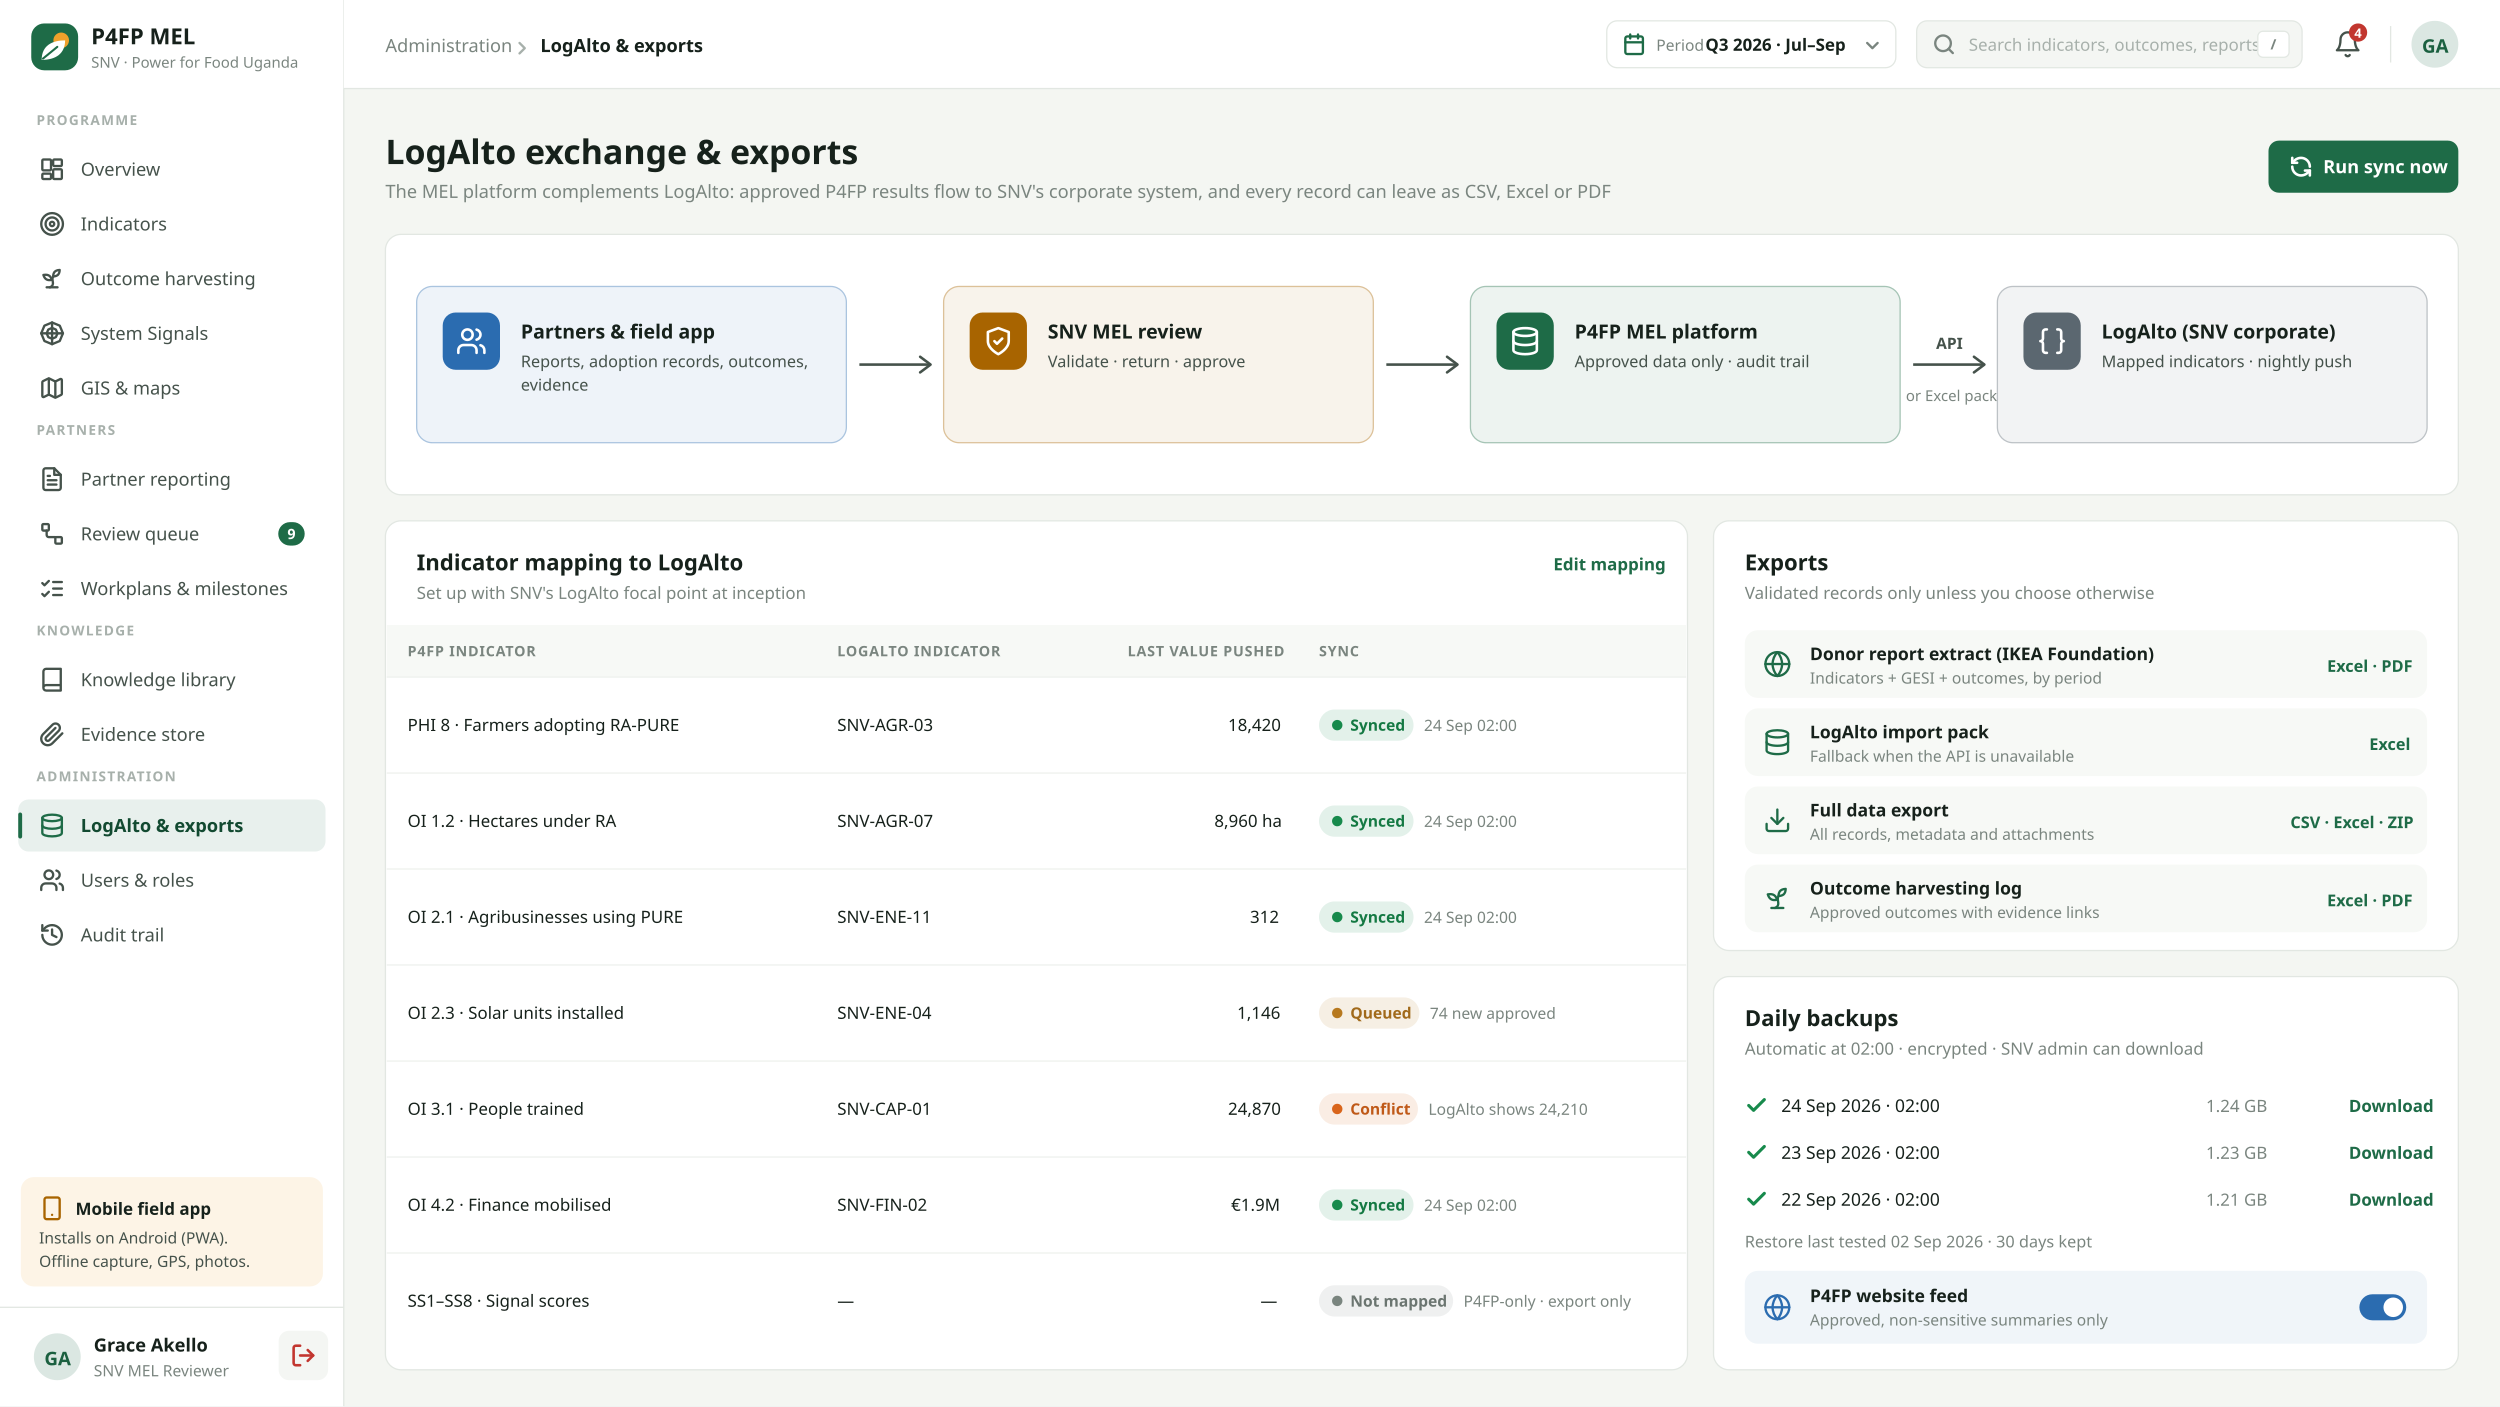
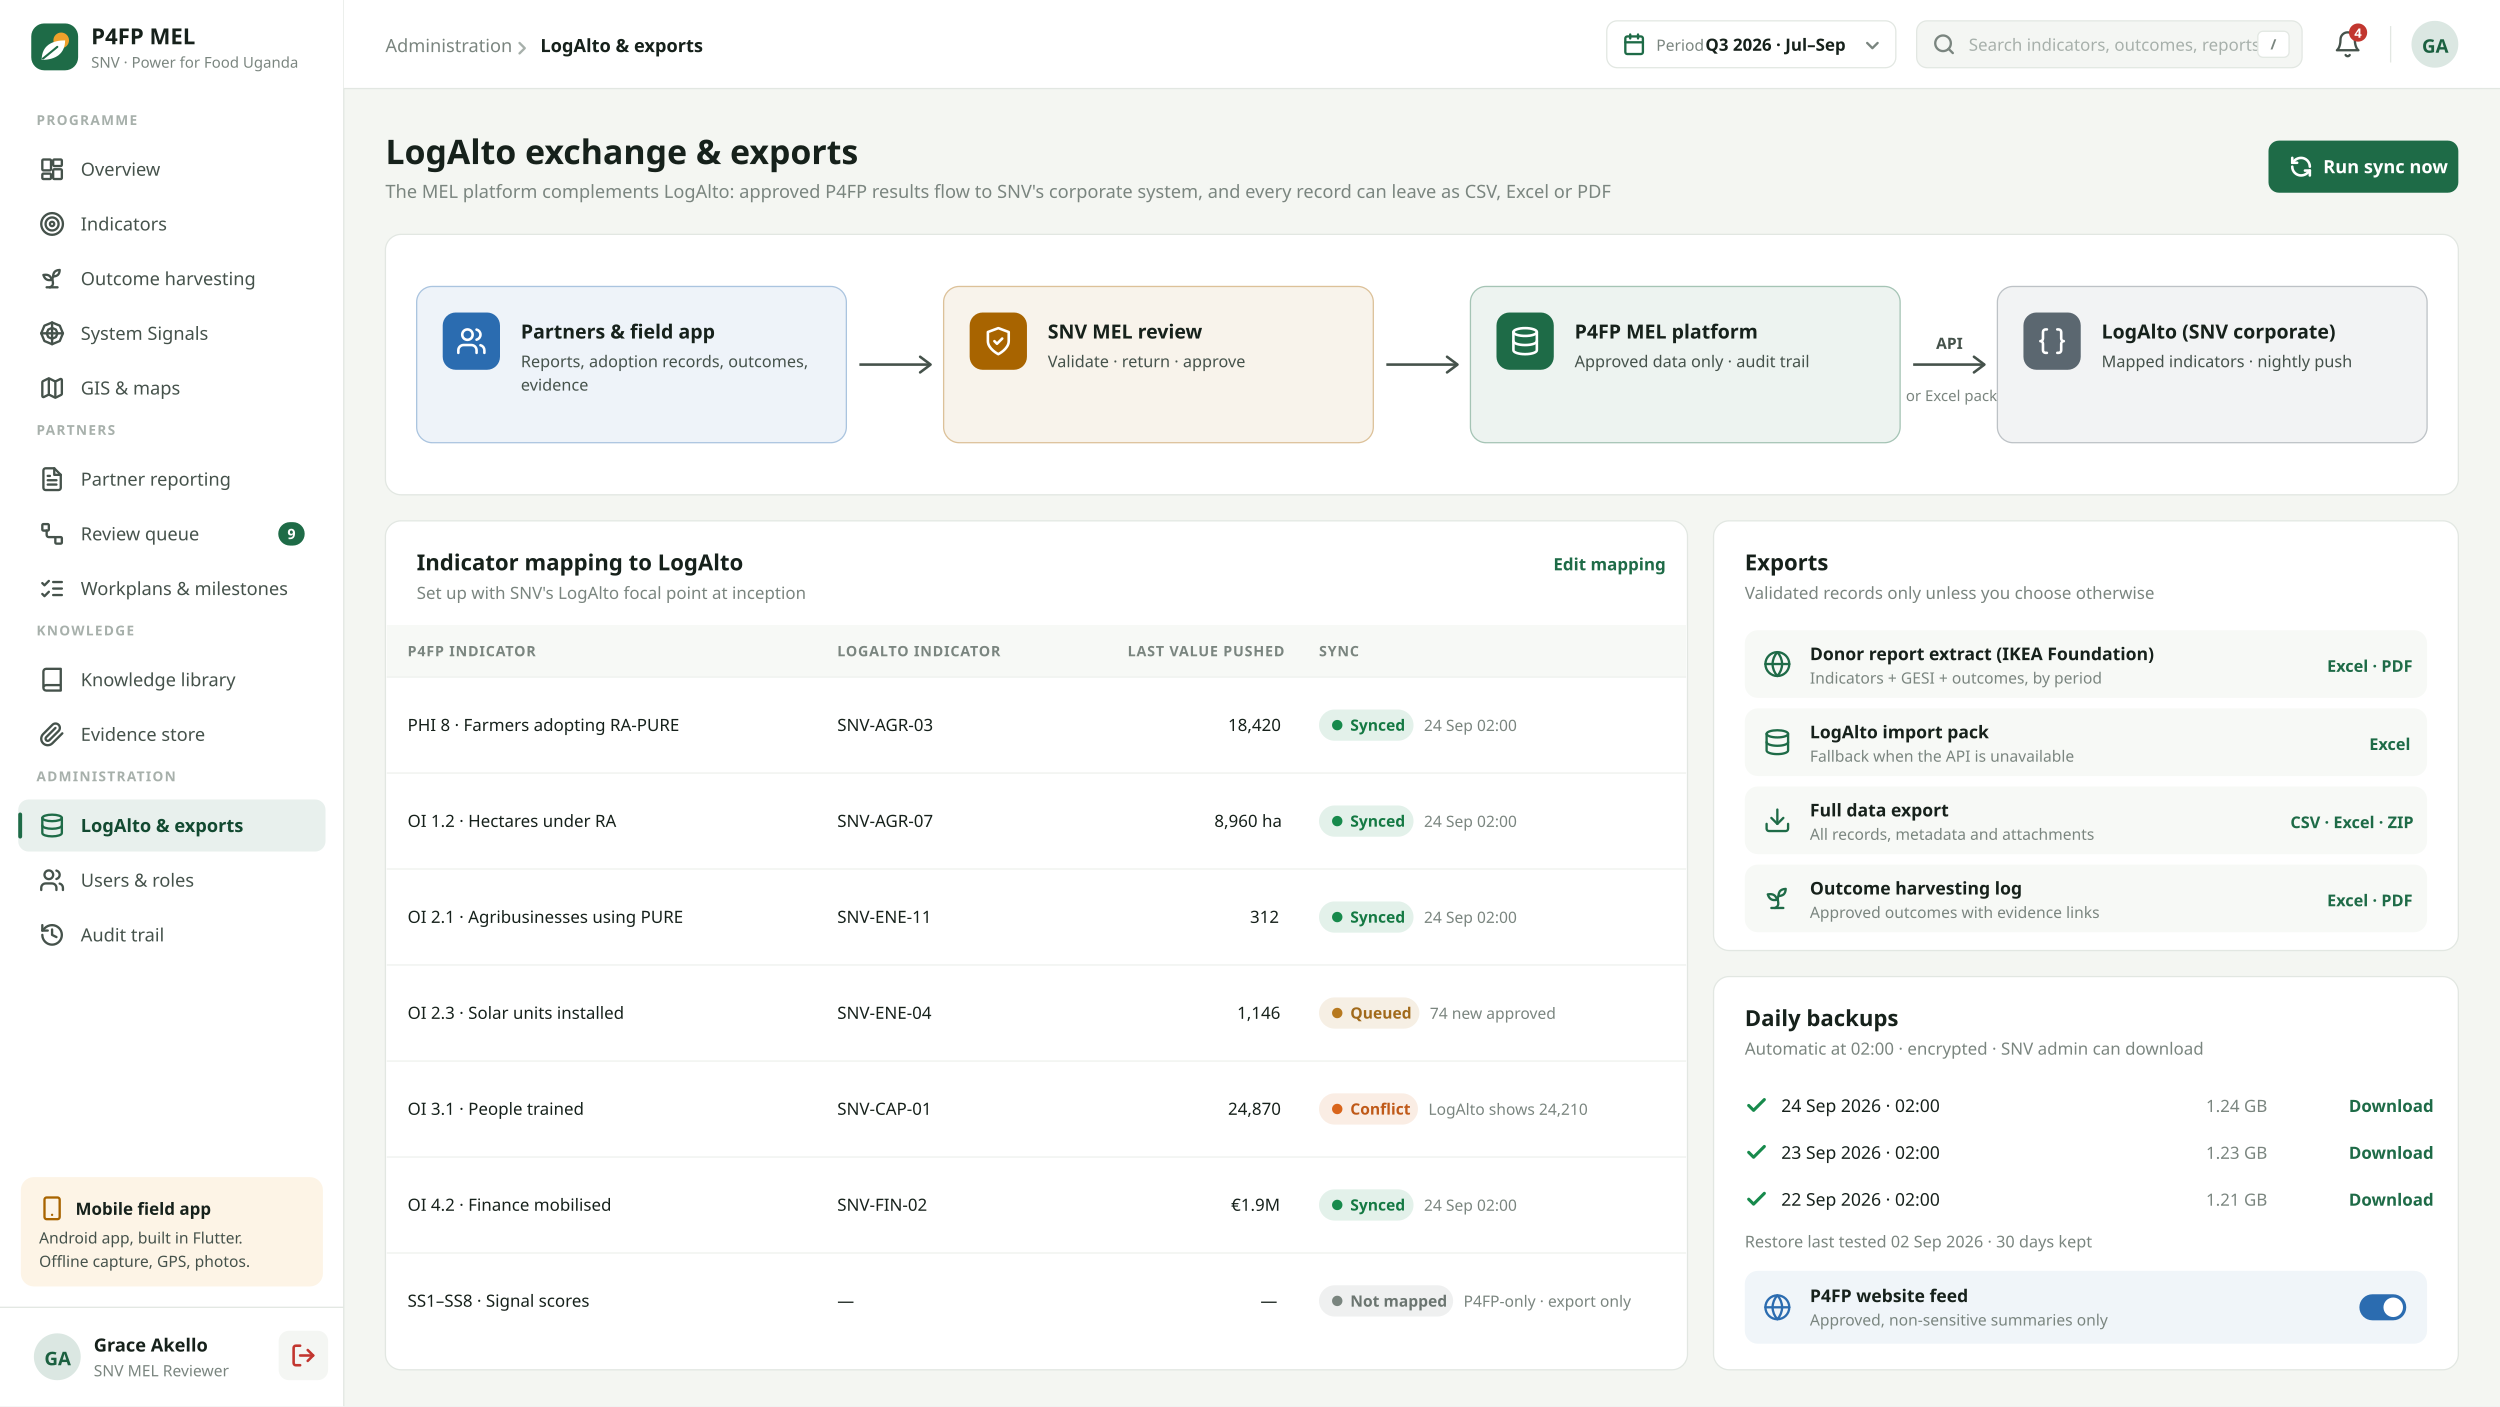
<svg xmlns="http://www.w3.org/2000/svg" width="1920" height="1080" viewBox="0 0 1920 1080">
  <rect id="page-background" x="0.0" y="0.0" width="1920.0" height="1080.0" fill="#F4F6F2" />
  <g id="sidebar">
    <rect id="sidebar-bg" x="0.0" y="0.0" width="264.0" height="1080.0" fill="#FFFFFF" />
    <line x1="264.0" y1="0.0" x2="264.0" y2="1080.0" stroke="#E2E7E2" stroke-width="1" />
    <g id="logo-mark">
      <rect x="24.0" y="18.0" width="36.0" height="36.0" rx="10.0" fill="#1E6B47" />
      <circle cx="47.0" cy="31.0" r="6.0" fill="#F0A12B" />
      <path d="M32.0 46.0 C32.0 35.0 40.0 31.0 50.0 31.0 C50.0 41.0 43.0 46.0 32.0 46.0 Z" fill="#FFFFFF" />
      <path d="M33.0 45.0 L44.0 36.0" fill="none" stroke="#1E6B47" stroke-width="1.6" stroke-linejoin="round" stroke-linecap="round" />
    </g>
    <text id="product-name" x="70.0" y="34.0" font-family="Segoe UI" font-size="17" font-weight="700" fill="#16211B">P4FP MEL</text>
    <text id="product-sub" x="70.0" y="52.0" font-family="Segoe UI" font-size="11.5" font-weight="400" fill="#7A857F">SNV · Power for Food Uganda</text>
    <text id="nav-group-PROGRAMME" x="28.0" y="96.0" font-family="Segoe UI" font-size="10.5" font-weight="600" fill="#A7B0AB" letter-spacing="1">PROGRAMME</text>
    <g id="nav-Overview">
      <g id="icon-grid" transform="translate(30.0 120.0) scale(0.8333)">
        <path d="M4 3h6a1 1 0 0 1 1 1v8a1 1 0 0 1-1 1H4a1 1 0 0 1-1-1V4a1 1 0 0 1 1-1z" fill="none" stroke="#45524B" stroke-width="2.16" stroke-linecap="round" stroke-linejoin="round" />
        <path d="M14 3h6a1 1 0 0 1 1 1v4a1 1 0 0 1-1 1h-6a1 1 0 0 1-1-1V4a1 1 0 0 1 1-1z" fill="none" stroke="#45524B" stroke-width="2.16" stroke-linecap="round" stroke-linejoin="round" />
        <path d="M14 12h6a1 1 0 0 1 1 1v7a1 1 0 0 1-1 1h-6a1 1 0 0 1-1-1v-7a1 1 0 0 1 1-1z" fill="none" stroke="#45524B" stroke-width="2.16" stroke-linecap="round" stroke-linejoin="round" />
        <path d="M4 16h6a1 1 0 0 1 1 1v3a1 1 0 0 1-1 1H4a1 1 0 0 1-1-1v-3a1 1 0 0 1 1-1z" fill="none" stroke="#45524B" stroke-width="2.16" stroke-linecap="round" stroke-linejoin="round" />
      </g>
      <text id="label" x="62.0" y="135.0" font-family="Segoe UI" font-size="14" font-weight="400" fill="#45524B">Overview</text>
    </g>
    <g id="nav-Indicators">
      <g id="icon-target" transform="translate(30.0 162.0) scale(0.8333)">
        <path d="M12 2a10 10 0 1 0 0 20 10 10 0 1 0 0-20z" fill="none" stroke="#45524B" stroke-width="2.16" stroke-linecap="round" stroke-linejoin="round" />
        <path d="M12 6a6 6 0 1 0 0 12 6 6 0 1 0 0-12z" fill="none" stroke="#45524B" stroke-width="2.16" stroke-linecap="round" stroke-linejoin="round" />
        <path d="M12 10a2 2 0 1 0 0 4 2 2 0 1 0 0-4z" fill="none" stroke="#45524B" stroke-width="2.16" stroke-linecap="round" stroke-linejoin="round" />
      </g>
      <text id="label-2" x="62.0" y="177.0" font-family="Segoe UI" font-size="14" font-weight="400" fill="#45524B">Indicators</text>
    </g>
    <g id="nav-Outcome-harvesting">
      <g id="icon-sprout" transform="translate(30.0 204.0) scale(0.8333)">
        <path d="M7 20h10" fill="none" stroke="#45524B" stroke-width="2.16" stroke-linecap="round" stroke-linejoin="round" />
        <path d="M10 20c5.5-2.5.8-6.4 3-10" fill="none" stroke="#45524B" stroke-width="2.16" stroke-linecap="round" stroke-linejoin="round" />
        <path d="M9.5 9.4c1.1.8 1.8 2.2 2.3 3.7-2 .4-3.5.4-4.8-.3-1.2-.6-2.3-1.9-3-4.2 2.8-.5 4.4 0 5.5.8z" fill="none" stroke="#45524B" stroke-width="2.16" stroke-linecap="round" stroke-linejoin="round" />
        <path d="M14.1 6a7 7 0 0 0-1.1 4c1.9-.1 3.3-.6 4.3-1.4 1-1 1.6-2.3 1.7-4.6-2.7.1-4 1-4.9 2z" fill="none" stroke="#45524B" stroke-width="2.16" stroke-linecap="round" stroke-linejoin="round" />
      </g>
      <text id="label-3" x="62.0" y="219.0" font-family="Segoe UI" font-size="14" font-weight="400" fill="#45524B">Outcome harvesting</text>
    </g>
    <g id="nav-System-Signals">
      <g id="icon-radar" transform="translate(30.0 246.0) scale(0.8333)">
        <path d="M12 2l7.07 2.93L22 12l-2.93 7.07L12 22l-7.07-2.93L2 12l2.93-7.07z" fill="none" stroke="#45524B" stroke-width="2.16" stroke-linecap="round" stroke-linejoin="round" />
        <path d="M12 7l3.5 1.5L17 12l-1.5 3.5L12 17l-3.5-1.5L7 12l1.5-3.5z" fill="none" stroke="#45524B" stroke-width="2.16" stroke-linecap="round" stroke-linejoin="round" />
        <path d="M12 2v20" fill="none" stroke="#45524B" stroke-width="2.16" stroke-linecap="round" stroke-linejoin="round" />
        <path d="M2 12h20" fill="none" stroke="#45524B" stroke-width="2.16" stroke-linecap="round" stroke-linejoin="round" />
      </g>
      <text id="label-4" x="62.0" y="261.0" font-family="Segoe UI" font-size="14" font-weight="400" fill="#45524B">System Signals</text>
    </g>
    <g id="nav-GIS-maps">
      <g id="icon-map" transform="translate(30.0 288.0) scale(0.8333)">
        <path d="M14.1 5.55a2 2 0 0 0 1.8 0l3.65-1.83A1 1 0 0 1 21 4.62v12.76a1 1 0 0 1-.55.9l-4.55 2.27a2 2 0 0 1-1.8 0l-4.2-2.1a2 2 0 0 0-1.8 0l-3.65 1.83A1 1 0 0 1 3 19.38V6.62a1 1 0 0 1 .55-.9l4.55-2.27a2 2 0 0 1 1.8 0z" fill="none" stroke="#45524B" stroke-width="2.16" stroke-linecap="round" stroke-linejoin="round" />
        <path d="M15 5.76v15" fill="none" stroke="#45524B" stroke-width="2.16" stroke-linecap="round" stroke-linejoin="round" />
        <path d="M9 3.24v15" fill="none" stroke="#45524B" stroke-width="2.16" stroke-linecap="round" stroke-linejoin="round" />
      </g>
      <text id="label-5" x="62.0" y="303.0" font-family="Segoe UI" font-size="14" font-weight="400" fill="#45524B">GIS &amp; maps</text>
    </g>
    <text id="nav-group-PARTNERS" x="28.0" y="334.0" font-family="Segoe UI" font-size="10.5" font-weight="600" fill="#A7B0AB" letter-spacing="1">PARTNERS</text>
    <g id="nav-Partner-reporting">
      <g id="icon-file" transform="translate(30.0 358.0) scale(0.8333)">
        <path d="M14 2H6a2 2 0 0 0-2 2v16a2 2 0 0 0 2 2h12a2 2 0 0 0 2-2V8z" fill="none" stroke="#45524B" stroke-width="2.16" stroke-linecap="round" stroke-linejoin="round" />
        <path d="M14 2v6h6" fill="none" stroke="#45524B" stroke-width="2.16" stroke-linecap="round" stroke-linejoin="round" />
        <path d="M16 13H8" fill="none" stroke="#45524B" stroke-width="2.16" stroke-linecap="round" stroke-linejoin="round" />
        <path d="M16 17H8" fill="none" stroke="#45524B" stroke-width="2.16" stroke-linecap="round" stroke-linejoin="round" />
        <path d="M10 9H8" fill="none" stroke="#45524B" stroke-width="2.16" stroke-linecap="round" stroke-linejoin="round" />
      </g>
      <text id="label-6" x="62.0" y="373.0" font-family="Segoe UI" font-size="14" font-weight="400" fill="#45524B">Partner reporting</text>
    </g>
    <g id="nav-Review-queue">
      <g id="icon-workflow" transform="translate(30.0 400.0) scale(0.8333)">
        <path d="M4 3h4a1 1 0 0 1 1 1v4a1 1 0 0 1-1 1H4a1 1 0 0 1-1-1V4a1 1 0 0 1 1-1z" fill="none" stroke="#45524B" stroke-width="2.16" stroke-linecap="round" stroke-linejoin="round" />
        <path d="M16 15h4a1 1 0 0 1 1 1v4a1 1 0 0 1-1 1h-4a1 1 0 0 1-1-1v-4a1 1 0 0 1 1-1z" fill="none" stroke="#45524B" stroke-width="2.16" stroke-linecap="round" stroke-linejoin="round" />
        <path d="M7 9v4a2 2 0 0 0 2 2h6" fill="none" stroke="#45524B" stroke-width="2.16" stroke-linecap="round" stroke-linejoin="round" />
      </g>
      <text id="label-7" x="62.0" y="415.0" font-family="Segoe UI" font-size="14" font-weight="400" fill="#45524B">Review queue</text>
      <rect id="badge" x="213.7" y="401.0" width="20.3" height="18.0" rx="9" fill="#1E6B47" />
      <text id="badge-n" x="220.7" y="414.0" font-family="Segoe UI" font-size="11" font-weight="700" fill="#FFFFFF">9</text>
    </g>
    <g id="nav-Workplans-milestones">
      <g id="icon-listcheck" transform="translate(30.0 442.0) scale(0.8333)">
        <path d="M3 17l2 2 4-4" fill="none" stroke="#45524B" stroke-width="2.16" stroke-linecap="round" stroke-linejoin="round" />
        <path d="M3 7l2 2 4-4" fill="none" stroke="#45524B" stroke-width="2.16" stroke-linecap="round" stroke-linejoin="round" />
        <path d="M13 6h8" fill="none" stroke="#45524B" stroke-width="2.16" stroke-linecap="round" stroke-linejoin="round" />
        <path d="M13 12h8" fill="none" stroke="#45524B" stroke-width="2.16" stroke-linecap="round" stroke-linejoin="round" />
        <path d="M13 18h8" fill="none" stroke="#45524B" stroke-width="2.16" stroke-linecap="round" stroke-linejoin="round" />
      </g>
      <text id="label-8" x="62.0" y="457.0" font-family="Segoe UI" font-size="14" font-weight="400" fill="#45524B">Workplans &amp; milestones</text>
    </g>
    <text id="nav-group-KNOWLEDGE" x="28.0" y="488.0" font-family="Segoe UI" font-size="10.5" font-weight="600" fill="#A7B0AB" letter-spacing="1">KNOWLEDGE</text>
    <g id="nav-Knowledge-library">
      <g id="icon-book" transform="translate(30.0 512.0) scale(0.8333)">
        <path d="M4 19.5v-15A2.5 2.5 0 0 1 6.5 2H20v20H6.5a2.5 2.5 0 0 1 0-5H20" fill="none" stroke="#45524B" stroke-width="2.16" stroke-linecap="round" stroke-linejoin="round" />
      </g>
      <text id="label-9" x="62.0" y="527.0" font-family="Segoe UI" font-size="14" font-weight="400" fill="#45524B">Knowledge library</text>
    </g>
    <g id="nav-Evidence-store">
      <g id="icon-clip" transform="translate(30.0 554.0) scale(0.8333)">
        <path d="M21.44 11.05l-9.19 9.19a6 6 0 0 1-8.49-8.49l8.57-8.57A4 4 0 1 1 18 8.84l-8.59 8.57a2 2 0 0 1-2.83-2.83l8.49-8.48" fill="none" stroke="#45524B" stroke-width="2.16" stroke-linecap="round" stroke-linejoin="round" />
      </g>
      <text id="label-10" x="62.0" y="569.0" font-family="Segoe UI" font-size="14" font-weight="400" fill="#45524B">Evidence store</text>
    </g>
    <text id="nav-group-ADMINISTRATION" x="28.0" y="600.0" font-family="Segoe UI" font-size="10.5" font-weight="600" fill="#A7B0AB" letter-spacing="1">ADMINISTRATION</text>
    <g id="nav-LogAlto-exports">
      <rect id="active-bg" x="14.0" y="614.0" width="236.0" height="40.0" rx="8" fill="#E8F0ED" />
      <rect id="active-bar" x="14.0" y="624.0" width="3.0" height="20.0" rx="1.5" fill="#1E6B47" />
      <g id="icon-database" transform="translate(30.0 624.0) scale(0.8333)">
        <path d="M12 2c5 0 9 1.34 9 3s-4 3-9 3-9-1.34-9-3 4-3 9-3z" fill="none" stroke="#1E6B47" stroke-width="2.16" stroke-linecap="round" stroke-linejoin="round" />
        <path d="M3 5v14c0 1.66 4 3 9 3s9-1.34 9-3V5" fill="none" stroke="#1E6B47" stroke-width="2.16" stroke-linecap="round" stroke-linejoin="round" />
        <path d="M3 12c0 1.66 4 3 9 3s9-1.34 9-3" fill="none" stroke="#1E6B47" stroke-width="2.16" stroke-linecap="round" stroke-linejoin="round" />
      </g>
      <text id="label-11" x="62.0" y="639.0" font-family="Segoe UI" font-size="14" font-weight="600" fill="#124A31">LogAlto &amp; exports</text>
    </g>
    <g id="nav-Users-roles">
      <g id="icon-users" transform="translate(30.0 666.0) scale(0.8333)">
        <path d="M16 21v-2a4 4 0 0 0-4-4H6a4 4 0 0 0-4 4v2" fill="none" stroke="#45524B" stroke-width="2.16" stroke-linecap="round" stroke-linejoin="round" />
        <path d="M9 3a4 4 0 1 0 0 8 4 4 0 1 0 0-8z" fill="none" stroke="#45524B" stroke-width="2.16" stroke-linecap="round" stroke-linejoin="round" />
        <path d="M22 21v-2a4 4 0 0 0-3-3.87" fill="none" stroke="#45524B" stroke-width="2.16" stroke-linecap="round" stroke-linejoin="round" />
        <path d="M16 3.13a4 4 0 0 1 0 7.75" fill="none" stroke="#45524B" stroke-width="2.16" stroke-linecap="round" stroke-linejoin="round" />
      </g>
      <text id="label-12" x="62.0" y="681.0" font-family="Segoe UI" font-size="14" font-weight="400" fill="#45524B">Users &amp; roles</text>
    </g>
    <g id="nav-Audit-trail">
      <g id="icon-history" transform="translate(30.0 708.0) scale(0.8333)">
        <path d="M3 12a9 9 0 1 0 9-9 9.75 9.75 0 0 0-6.74 2.74L3 8" fill="none" stroke="#45524B" stroke-width="2.16" stroke-linecap="round" stroke-linejoin="round" />
        <path d="M3 3v5h5" fill="none" stroke="#45524B" stroke-width="2.16" stroke-linecap="round" stroke-linejoin="round" />
        <path d="M12 7v5l4 2" fill="none" stroke="#45524B" stroke-width="2.16" stroke-linecap="round" stroke-linejoin="round" />
      </g>
      <text id="label-13" x="62.0" y="723.0" font-family="Segoe UI" font-size="14" font-weight="400" fill="#45524B">Audit trail</text>
    </g>
    <g id="sidebar-help-card">
      <rect x="16.0" y="904.0" width="232.0" height="84.0" rx="10" fill="#FDF4E6" />
      <g id="icon-phone" transform="translate(30.0 918.0) scale(0.8333)">
        <path d="M7 2h10a2 2 0 0 1 2 2v16a2 2 0 0 1-2 2H7a2 2 0 0 1-2-2V4a2 2 0 0 1 2-2z" fill="none" stroke="#A86400" stroke-width="2.16" stroke-linecap="round" stroke-linejoin="round" />
        <path d="M12 18h.01" fill="none" stroke="#A86400" stroke-width="2.16" stroke-linecap="round" stroke-linejoin="round" />
      </g>
      <text id="Mobile-field-app" x="58.0" y="933.0" font-family="Segoe UI" font-size="13" font-weight="600" fill="#16211B">Mobile field app</text>
-       <text id="Installs-on-Android-PWA" x="30.0" y="955.0" font-family="Segoe UI" font-size="12" font-weight="400" fill="#45524B">Installs on Android (PWA).</text>
+       <text id="Android-app-built-in-Flutte" x="30.0" y="955.0" font-family="Segoe UI" font-size="12" font-weight="400" fill="#45524B">Android app, built in Flutter.</text>
      <text id="Offline-capture-GPS-photos" x="30.0" y="973.0" font-family="Segoe UI" font-size="12" font-weight="400" fill="#45524B">Offline capture, GPS, photos.</text>
    </g>
    <g id="sidebar-user">
      <line x1="0.0" y1="1004.0" x2="264.0" y2="1004.0" stroke="#E2E7E2" stroke-width="1" />
      <g id="avatar-GA">
        <circle cx="44.0" cy="1042.0" r="18.0" fill="#DBE7E2" />
        <text id="GA" x="34.1" y="1048.5" font-family="Segoe UI" font-size="14.4" font-weight="600" fill="#1B6040">GA</text>
      </g>
      <text id="Grace-Akello" x="72.0" y="1038.0" font-family="Segoe UI" font-size="14" font-weight="600" fill="#16211B">Grace Akello</text>
      <text id="SNV-MEL-Reviewer" x="72.0" y="1057.0" font-family="Segoe UI" font-size="12" font-weight="400" fill="#7A857F">SNV MEL Reviewer</text>
      <rect id="sign-out-button" x="214.0" y="1022.0" width="38.0" height="38.0" rx="8" fill="#F4F6F3" />
      <g id="icon-logout" transform="translate(223.0 1031.0) scale(0.8333)">
        <path d="M9 21H5a2 2 0 0 1-2-2V5a2 2 0 0 1 2-2h4" fill="none" stroke="#C2362F" stroke-width="2.40" stroke-linecap="round" stroke-linejoin="round" />
        <path d="M16 17l5-5-5-5" fill="none" stroke="#C2362F" stroke-width="2.40" stroke-linecap="round" stroke-linejoin="round" />
        <path d="M21 12H9" fill="none" stroke="#C2362F" stroke-width="2.40" stroke-linecap="round" stroke-linejoin="round" />
      </g>
    </g>
  </g>
  <g id="top-bar">
    <rect id="top-bar-bg" x="264.0" y="0.0" width="1656.0" height="68.0" fill="#FFFFFF" />
    <line x1="264.0" y1="68.0" x2="1920.0" y2="68.0" stroke="#E2E7E2" stroke-width="1" />
    <text id="crumb-Administration" x="296.0" y="40.0" font-family="Segoe UI" font-size="14" font-weight="400" fill="#7A857F">Administration</text>
    <g id="icon-chevright" transform="translate(393.0 29.0) scale(0.6667)">
      <path d="M9 18l6-6-6-6" fill="none" stroke="#A7B0AB" stroke-width="2.70" stroke-linecap="round" stroke-linejoin="round" />
    </g>
    <text id="crumb-LogAlto-exports" x="415.0" y="40.0" font-family="Segoe UI" font-size="14" font-weight="600" fill="#16211B">LogAlto &amp; exports</text>
    <g id="avatar-GA-2">
      <circle cx="1870.0" cy="34.0" r="18.0" fill="#DBE7E2" />
      <text id="GA-2" x="1860.1" y="40.5" font-family="Segoe UI" font-size="14.4" font-weight="600" fill="#1B6040">GA</text>
    </g>
    <line x1="1836.0" y1="20.0" x2="1836.0" y2="48.0" stroke="#E2E7E2" stroke-width="1" />
    <g id="notifications">
      <g id="icon-bell" transform="translate(1792.0 23.0) scale(0.9167)">
        <path d="M6 8a6 6 0 0 1 12 0c0 7 3 9 3 9H3s3-2 3-9" fill="none" stroke="#45524B" stroke-width="1.96" stroke-linecap="round" stroke-linejoin="round" />
        <path d="M10.3 21a1.94 1.94 0 0 0 3.4 0" fill="none" stroke="#45524B" stroke-width="1.96" stroke-linecap="round" stroke-linejoin="round" />
      </g>
      <circle cx="1811.0" cy="25.0" r="7.0" fill="#C2362F" />
      <text id="4" x="1808.1" y="29.0" font-family="Segoe UI" font-size="10" font-weight="700" fill="#FFFFFF">4</text>
    </g>
    <g id="search">
      <rect x="1472.0" y="16.0" width="296.0" height="36.0" rx="8" fill="#F4F6F3" stroke="#E2E7E2" stroke-width="1" />
      <g id="icon-search" transform="translate(1484.0 25.0) scale(0.75)">
        <path d="M11 3a8 8 0 1 0 0 16 8 8 0 1 0 0-16z" fill="none" stroke="#7A857F" stroke-width="2.40" stroke-linecap="round" stroke-linejoin="round" />
        <path d="M21 21l-4.3-4.3" fill="none" stroke="#7A857F" stroke-width="2.40" stroke-linecap="round" stroke-linejoin="round" />
      </g>
      <text id="Search-indicators-outcomes" x="1512.0" y="39.0" font-family="Segoe UI" font-size="13" font-weight="400" fill="#A7B0AB">Search indicators, outcomes, reports…</text>
      <rect x="1734.0" y="24.0" width="24.0" height="20.0" rx="4" fill="#FFFFFF" stroke="#E2E7E2" stroke-width="1" />
      <text id="layer" x="1743.7" y="38.0" font-family="Segoe UI" font-size="11" font-weight="600" fill="#7A857F">/</text>
    </g>
    <g id="period-selector">
      <rect x="1234.0" y="16.0" width="222.0" height="36.0" rx="8" fill="#FFFFFF" stroke="#E2E7E2" stroke-width="1" />
      <g id="icon-calendar" transform="translate(1246.0 25.0) scale(0.75)">
        <path d="M5 4h14a2 2 0 0 1 2 2v14a2 2 0 0 1-2 2H5a2 2 0 0 1-2-2V6a2 2 0 0 1 2-2z" fill="none" stroke="#1E6B47" stroke-width="2.40" stroke-linecap="round" stroke-linejoin="round" />
        <path d="M16 2v4" fill="none" stroke="#1E6B47" stroke-width="2.40" stroke-linecap="round" stroke-linejoin="round" />
        <path d="M8 2v4" fill="none" stroke="#1E6B47" stroke-width="2.40" stroke-linecap="round" stroke-linejoin="round" />
        <path d="M3 10h18" fill="none" stroke="#1E6B47" stroke-width="2.40" stroke-linecap="round" stroke-linejoin="round" />
      </g>
      <text id="Period" x="1272.0" y="39.0" font-family="Segoe UI" font-size="12" font-weight="400" fill="#7A857F">Period</text>
      <text id="Q3-2026-Jul-Sep" x="1309.7" y="39.0" font-family="Segoe UI" font-size="13" font-weight="600" fill="#16211B">Q3 2026 · Jul–Sep</text>
      <g id="icon-chevdown" transform="translate(1430.0 27.0) scale(0.6667)">
        <path d="M6 9l6 6 6-6" fill="none" stroke="#7A857F" stroke-width="2.70" stroke-linecap="round" stroke-linejoin="round" />
      </g>
    </g>
  </g>
  <text id="page-title" x="296.0" y="126.0" font-family="Segoe UI" font-size="26" font-weight="700" fill="#16211B">LogAlto exchange &amp; exports</text>
  <text id="page-subtitle" x="296.0" y="152.0" font-family="Segoe UI" font-size="14" font-weight="400" fill="#7A857F">The MEL platform complements LogAlto: approved P4FP results flow to SNV's corporate system, and every record can leave as CSV, Excel or PDF</text>
  <g id="button-Run-sync-now">
    <rect x="1742.2" y="108.0" width="145.8" height="40.0" rx="8" fill="#1E6B47" />
    <g id="icon-refresh" transform="translate(1758.2 119.0) scale(0.75)">
      <path d="M21 12a9 9 0 0 0-9-9 9.75 9.75 0 0 0-6.74 2.74L3 8" fill="none" stroke="#FFFFFF" stroke-width="2.67" stroke-linecap="round" stroke-linejoin="round" />
      <path d="M3 3v5h5" fill="none" stroke="#FFFFFF" stroke-width="2.67" stroke-linecap="round" stroke-linejoin="round" />
      <path d="M3 12a9 9 0 0 0 9 9 9.75 9.75 0 0 0 6.74-2.74L21 16" fill="none" stroke="#FFFFFF" stroke-width="2.67" stroke-linecap="round" stroke-linejoin="round" />
      <path d="M16 16h5v5" fill="none" stroke="#FFFFFF" stroke-width="2.67" stroke-linecap="round" stroke-linejoin="round" />
    </g>
    <text id="Run-sync-now" x="1784.2" y="133.0" font-family="Segoe UI" font-size="14" font-weight="600" fill="#FFFFFF">Run sync now</text>
  </g>
  <rect id="card-bg" x="296.0" y="180.0" width="1592.0" height="200.0" rx="12" fill="#FFFFFF" stroke="#E2E7E2" stroke-width="1" />
  <g id="data-flow">
    <rect x="320.0" y="220.0" width="330.0" height="120.0" rx="12" fill="#EEF3F9" stroke="#AAC4DF" stroke-width="1" />
    <rect x="340.0" y="240.0" width="44.0" height="44.0" rx="10" fill="#2B6CB0" />
    <g id="icon-users-2" transform="translate(350.0 250.0) scale(1)">
      <path d="M16 21v-2a4 4 0 0 0-4-4H6a4 4 0 0 0-4 4v2" fill="none" stroke="#FFFFFF" stroke-width="2.00" stroke-linecap="round" stroke-linejoin="round" />
      <path d="M9 3a4 4 0 1 0 0 8 4 4 0 1 0 0-8z" fill="none" stroke="#FFFFFF" stroke-width="2.00" stroke-linecap="round" stroke-linejoin="round" />
      <path d="M22 21v-2a4 4 0 0 0-3-3.87" fill="none" stroke="#FFFFFF" stroke-width="2.00" stroke-linecap="round" stroke-linejoin="round" />
      <path d="M16 3.13a4 4 0 0 1 0 7.75" fill="none" stroke="#FFFFFF" stroke-width="2.00" stroke-linecap="round" stroke-linejoin="round" />
    </g>
    <text id="Partners-field-app" x="400.0" y="260.0" font-family="Segoe UI" font-size="15" font-weight="700" fill="#16211B">Partners &amp; field app</text>
    <g id="para-Reports-adoption-re">
      <text id="line" x="400.0" y="282.0" font-family="Segoe UI" font-size="12.5" font-weight="400" fill="#45524B">Reports, adoption records, outcomes,</text>
      <text id="line-2" x="400.0" y="300.0" font-family="Segoe UI" font-size="12.5" font-weight="400" fill="#45524B">evidence</text>
    </g>
    <line x1="660.0" y1="280.0" x2="714.7" y2="280.0" stroke="#45524B" stroke-width="2" />
    <path d="M706.667 274 L714.667 280 L706.667 286" fill="none" stroke="#45524B" stroke-width="2" stroke-linejoin="round" stroke-linecap="round" />
    <rect x="724.7" y="220.0" width="330.0" height="120.0" rx="12" fill="#F8F3EB" stroke="#DCC199" stroke-width="1" />
    <rect x="744.7" y="240.0" width="44.0" height="44.0" rx="10" fill="#A86400" />
    <g id="icon-shield" transform="translate(754.7 250.0) scale(1)">
      <path d="M12 22s8-4 8-10V5l-8-3-8 3v7c0 6 8 10 8 10z" fill="none" stroke="#FFFFFF" stroke-width="2.00" stroke-linecap="round" stroke-linejoin="round" />
      <path d="M9 12l2 2 4-4" fill="none" stroke="#FFFFFF" stroke-width="2.00" stroke-linecap="round" stroke-linejoin="round" />
    </g>
    <text id="SNV-MEL-review" x="804.7" y="260.0" font-family="Segoe UI" font-size="15" font-weight="700" fill="#16211B">SNV MEL review</text>
    <g id="para-Validate-return">
      <text id="line-3" x="804.7" y="282.0" font-family="Segoe UI" font-size="12.5" font-weight="400" fill="#45524B">Validate · return · approve</text>
    </g>
    <line x1="1064.7" y1="280.0" x2="1119.3" y2="280.0" stroke="#45524B" stroke-width="2" />
    <path d="M1111.333 274 L1119.333 280 L1111.333 286" fill="none" stroke="#45524B" stroke-width="2" stroke-linejoin="round" stroke-linecap="round" />
    <rect x="1129.3" y="220.0" width="330.0" height="120.0" rx="12" fill="#EDF3F0" stroke="#A5C4B5" stroke-width="1" />
    <rect x="1149.3" y="240.0" width="44.0" height="44.0" rx="10" fill="#1E6B47" />
    <g id="icon-database-2" transform="translate(1159.3 250.0) scale(1)">
      <path d="M12 2c5 0 9 1.34 9 3s-4 3-9 3-9-1.34-9-3 4-3 9-3z" fill="none" stroke="#FFFFFF" stroke-width="2.00" stroke-linecap="round" stroke-linejoin="round" />
      <path d="M3 5v14c0 1.66 4 3 9 3s9-1.34 9-3V5" fill="none" stroke="#FFFFFF" stroke-width="2.00" stroke-linecap="round" stroke-linejoin="round" />
      <path d="M3 12c0 1.66 4 3 9 3s9-1.34 9-3" fill="none" stroke="#FFFFFF" stroke-width="2.00" stroke-linecap="round" stroke-linejoin="round" />
    </g>
    <text id="P4FP-MEL-platform" x="1209.3" y="260.0" font-family="Segoe UI" font-size="15" font-weight="700" fill="#16211B">P4FP MEL platform</text>
    <g id="para-Approved-data-only">
      <text id="line-4" x="1209.3" y="282.0" font-family="Segoe UI" font-size="12.5" font-weight="400" fill="#45524B">Approved data only · audit trail</text>
    </g>
    <line x1="1469.3" y1="280.0" x2="1524.0" y2="280.0" stroke="#45524B" stroke-width="2" />
    <path d="M1516 274 L1524 280 L1516 286" fill="none" stroke="#45524B" stroke-width="2" stroke-linejoin="round" stroke-linecap="round" />
    <rect x="1534.0" y="220.0" width="330.0" height="120.0" rx="12" fill="#F2F3F4" stroke="#BDC2C6" stroke-width="1" />
    <rect x="1554.0" y="240.0" width="44.0" height="44.0" rx="10" fill="#5B6770" />
    <g id="icon-api" transform="translate(1564.0 250.0) scale(1)">
      <path d="M8 3H7a2 2 0 0 0-2 2v5a2 2 0 0 1-2 2 2 2 0 0 1 2 2v5c0 1.1.9 2 2 2h1" fill="none" stroke="#FFFFFF" stroke-width="2.00" stroke-linecap="round" stroke-linejoin="round" />
      <path d="M16 21h1a2 2 0 0 0 2-2v-5c0-1.1.9-2 2-2a2 2 0 0 1-2-2V5a2 2 0 0 0-2-2h-1" fill="none" stroke="#FFFFFF" stroke-width="2.00" stroke-linecap="round" stroke-linejoin="round" />
    </g>
    <text id="LogAlto-SNV-corporate" x="1614.0" y="260.0" font-family="Segoe UI" font-size="15" font-weight="700" fill="#16211B">LogAlto (SNV corporate)</text>
    <g id="para-Mapped-indicators">
      <text id="line-5" x="1614.0" y="282.0" font-family="Segoe UI" font-size="12.5" font-weight="400" fill="#45524B">Mapped indicators · nightly push</text>
    </g>
    <text id="API" x="1486.9" y="268.0" font-family="Segoe UI" font-size="12" font-weight="700" fill="#45524B">API</text>
    <text id="or-Excel-pack" x="1463.7" y="308.0" font-family="Segoe UI" font-size="11.5" font-weight="400" fill="#7A857F">or Excel pack</text>
  </g>
  <rect id="Indicator-mapping-to-LogAlto-bg" x="296.0" y="400.0" width="1000.0" height="652.0" rx="12" fill="#FFFFFF" stroke="#E2E7E2" stroke-width="1" />
  <text id="title" x="320.0" y="438.0" font-family="Segoe UI" font-size="17" font-weight="600" fill="#16211B">Indicator mapping to LogAlto</text>
  <text id="subtitle" x="320.0" y="460.0" font-family="Segoe UI" font-size="13" font-weight="400" fill="#7A857F">Set up with SNV's LogAlto focal point at inception</text>
  <text id="card-action" x="1193.0" y="438.0" font-family="Segoe UI" font-size="13" font-weight="600" fill="#1E6B47">Edit mapping</text>
  <g id="table">
    <rect id="header-bg" x="297.0" y="480.0" width="998.0" height="40.0" fill="#F7F9F6" />
    <text id="P4FP-INDICATOR" x="313.0" y="504.0" font-family="Segoe UI" font-size="11" font-weight="600" fill="#7A857F" letter-spacing="0.6">P4FP INDICATOR</text>
    <text id="LOGALTO-INDICATOR" x="643.0" y="504.0" font-family="Segoe UI" font-size="11" font-weight="600" fill="#7A857F" letter-spacing="0.6">LOGALTO INDICATOR</text>
    <text id="LAST-VALUE-PUSHED" x="866.0" y="504.0" font-family="Segoe UI" font-size="11" font-weight="600" fill="#7A857F" letter-spacing="0.6">LAST VALUE PUSHED</text>
    <text id="SYNC" x="1013.0" y="504.0" font-family="Segoe UI" font-size="11" font-weight="600" fill="#7A857F" letter-spacing="0.6">SYNC</text>
    <g id="row-1">
      <line x1="297.0" y1="520.0" x2="1295.0" y2="520.0" stroke="#EEF1ED" stroke-width="1" />
      <text id="PHI-8-Farmers-adopting-RA" x="313.0" y="561.4" font-family="Segoe UI" font-size="13" font-weight="400" fill="#16211B">PHI 8 · Farmers adopting RA-PURE</text>
      <text id="SNV-AGR-03" x="643.0" y="561.4" font-family="Segoe UI" font-size="13" font-weight="400" fill="#16211B">SNV-AGR-03</text>
      <text id="18-420" x="943.1" y="561.4" font-family="Segoe UI" font-size="13" font-weight="400" fill="#16211B">18,420</text>
      <g id="chip-Synced">
        <rect x="1013.0" y="544.9" width="72.6" height="24.0" rx="12.0" fill="#E3F1EA" />
        <circle cx="1027.0" cy="556.9" r="4.0" fill="#178A4C" />
        <text id="Synced" x="1037.0" y="561.2" font-family="Segoe UI" font-size="12" font-weight="600" fill="#147943">Synced</text>
      </g>
      <text id="24-Sep-02-00" x="1093.6" y="561.4" font-family="Segoe UI" font-size="12" font-weight="400" fill="#7A857F">24 Sep 02:00</text>
    </g>
    <g id="row-2">
      <line x1="297.0" y1="593.7" x2="1295.0" y2="593.7" stroke="#EEF1ED" stroke-width="1" />
      <text id="OI-1-2-Hectares-under-RA" x="313.0" y="635.1" font-family="Segoe UI" font-size="13" font-weight="400" fill="#16211B">OI 1.2 · Hectares under RA</text>
      <text id="SNV-AGR-07" x="643.0" y="635.1" font-family="Segoe UI" font-size="13" font-weight="400" fill="#16211B">SNV-AGR-07</text>
      <text id="8-960-ha" x="932.6" y="635.1" font-family="Segoe UI" font-size="13" font-weight="400" fill="#16211B">8,960 ha</text>
      <g id="chip-Synced-2">
        <rect x="1013.0" y="618.6" width="72.6" height="24.0" rx="12.0" fill="#E3F1EA" />
        <circle cx="1027.0" cy="630.6" r="4.0" fill="#178A4C" />
        <text id="Synced-2" x="1037.0" y="634.9" font-family="Segoe UI" font-size="12" font-weight="600" fill="#147943">Synced</text>
      </g>
      <text id="24-Sep-02-00-2" x="1093.6" y="635.1" font-family="Segoe UI" font-size="12" font-weight="400" fill="#7A857F">24 Sep 02:00</text>
    </g>
    <g id="row-3">
      <line x1="297.0" y1="667.4" x2="1295.0" y2="667.4" stroke="#EEF1ED" stroke-width="1" />
      <text id="OI-2-1-Agribusinesses-usin" x="313.0" y="708.8" font-family="Segoe UI" font-size="13" font-weight="400" fill="#16211B">OI 2.1 · Agribusinesses using PURE</text>
      <text id="SNV-ENE-11" x="643.0" y="708.8" font-family="Segoe UI" font-size="13" font-weight="400" fill="#16211B">SNV-ENE-11</text>
      <text id="312" x="960.0" y="708.8" font-family="Segoe UI" font-size="13" font-weight="400" fill="#16211B">312</text>
      <g id="chip-Synced-3">
        <rect x="1013.0" y="692.3" width="72.6" height="24.0" rx="12.0" fill="#E3F1EA" />
        <circle cx="1027.0" cy="704.3" r="4.0" fill="#178A4C" />
        <text id="Synced-3" x="1037.0" y="708.6" font-family="Segoe UI" font-size="12" font-weight="600" fill="#147943">Synced</text>
      </g>
      <text id="24-Sep-02-00-3" x="1093.6" y="708.8" font-family="Segoe UI" font-size="12" font-weight="400" fill="#7A857F">24 Sep 02:00</text>
    </g>
    <g id="row-4">
      <line x1="297.0" y1="741.1" x2="1295.0" y2="741.1" stroke="#EEF1ED" stroke-width="1" />
      <text id="OI-2-3-Solar-units-install" x="313.0" y="782.5" font-family="Segoe UI" font-size="13" font-weight="400" fill="#16211B">OI 2.3 · Solar units installed</text>
      <text id="SNV-ENE-04" x="643.0" y="782.5" font-family="Segoe UI" font-size="13" font-weight="400" fill="#16211B">SNV-ENE-04</text>
      <text id="1-146" x="950.1" y="782.5" font-family="Segoe UI" font-size="13" font-weight="400" fill="#16211B">1,146</text>
      <g id="chip-Queued">
        <rect x="1013.0" y="766.0" width="77.1" height="24.0" rx="12.0" fill="#F6EFE4" />
        <circle cx="1027.0" cy="778.0" r="4.0" fill="#B7791F" />
        <text id="Queued" x="1037.0" y="782.3" font-family="Segoe UI" font-size="12" font-weight="600" fill="#A16A1B">Queued</text>
      </g>
      <text id="74-new-approved" x="1098.1" y="782.5" font-family="Segoe UI" font-size="12" font-weight="400" fill="#7A857F">74 new approved</text>
    </g>
    <g id="row-5">
      <line x1="297.0" y1="814.9" x2="1295.0" y2="814.9" stroke="#EEF1ED" stroke-width="1" />
      <text id="OI-3-1-People-trained" x="313.0" y="856.2" font-family="Segoe UI" font-size="13" font-weight="400" fill="#16211B">OI 3.1 · People trained</text>
      <text id="SNV-CAP-01" x="643.0" y="856.2" font-family="Segoe UI" font-size="13" font-weight="400" fill="#16211B">SNV-CAP-01</text>
      <text id="24-870" x="943.1" y="856.2" font-family="Segoe UI" font-size="13" font-weight="400" fill="#16211B">24,870</text>
      <g id="chip-Conflict">
        <rect x="1013.0" y="839.7" width="76.0" height="24.0" rx="12.0" fill="#FAEDE4" />
        <circle cx="1027.0" cy="851.7" r="4.0" fill="#D9651B" />
        <text id="Conflict" x="1037.0" y="856.0" font-family="Segoe UI" font-size="12" font-weight="600" fill="#BF5918">Conflict</text>
      </g>
      <text id="LogAlto-shows-24-210" x="1097.0" y="856.2" font-family="Segoe UI" font-size="12" font-weight="400" fill="#7A857F">LogAlto shows 24,210</text>
    </g>
    <g id="row-6">
      <line x1="297.0" y1="888.6" x2="1295.0" y2="888.6" stroke="#EEF1ED" stroke-width="1" />
      <text id="OI-4-2-Finance-mobilised" x="313.0" y="929.9" font-family="Segoe UI" font-size="13" font-weight="400" fill="#16211B">OI 4.2 · Finance mobilised</text>
      <text id="SNV-FIN-02" x="643.0" y="929.9" font-family="Segoe UI" font-size="13" font-weight="400" fill="#16211B">SNV-FIN-02</text>
      <text id="1-9M" x="945.5" y="929.9" font-family="Segoe UI" font-size="13" font-weight="400" fill="#16211B">€1.9M</text>
      <g id="chip-Synced-4">
        <rect x="1013.0" y="913.4" width="72.6" height="24.0" rx="12.0" fill="#E3F1EA" />
        <circle cx="1027.0" cy="925.4" r="4.0" fill="#178A4C" />
        <text id="Synced-4" x="1037.0" y="929.7" font-family="Segoe UI" font-size="12" font-weight="600" fill="#147943">Synced</text>
      </g>
      <text id="24-Sep-02-00-4" x="1093.6" y="929.9" font-family="Segoe UI" font-size="12" font-weight="400" fill="#7A857F">24 Sep 02:00</text>
    </g>
    <g id="row-7">
      <line x1="297.0" y1="962.3" x2="1295.0" y2="962.3" stroke="#EEF1ED" stroke-width="1" />
      <text id="SS1-SS8-Signal-scores" x="313.0" y="1003.6" font-family="Segoe UI" font-size="13" font-weight="400" fill="#16211B">SS1–SS8 · Signal scores</text>
      <text id="layer-2" x="643.0" y="1003.6" font-family="Segoe UI" font-size="13" font-weight="400" fill="#16211B">—</text>
      <text id="layer-3" x="968.0" y="1003.6" font-family="Segoe UI" font-size="13" font-weight="400" fill="#16211B">—</text>
      <g id="chip-Not-mapped">
        <rect x="1013.0" y="987.1" width="103.0" height="24.0" rx="12.0" fill="#EFF0F0" />
        <circle cx="1027.0" cy="999.1" r="4.0" fill="#7A857F" />
        <text id="Not-mapped" x="1037.0" y="1003.5" font-family="Segoe UI" font-size="12" font-weight="600" fill="#6B7570">Not mapped</text>
      </g>
      <text id="P4FP-only-export-only" x="1124.0" y="1003.6" font-family="Segoe UI" font-size="12" font-weight="400" fill="#7A857F">P4FP-only · export only</text>
    </g>
  </g>
  <rect id="Exports-bg" x="1316.0" y="400.0" width="572.0" height="330.0" rx="12" fill="#FFFFFF" stroke="#E2E7E2" stroke-width="1" />
  <text id="title-2" x="1340.0" y="438.0" font-family="Segoe UI" font-size="17" font-weight="600" fill="#16211B">Exports</text>
  <text id="subtitle-2" x="1340.0" y="460.0" font-family="Segoe UI" font-size="13" font-weight="400" fill="#7A857F">Validated records only unless you choose otherwise</text>
  <rect x="1340.0" y="484.0" width="524.0" height="52.0" rx="10" fill="#F7F9F6" />
  <g id="icon-globe" transform="translate(1354.0 499.0) scale(0.9167)">
    <path d="M12 2a10 10 0 1 0 0 20 10 10 0 1 0 0-20z" fill="none" stroke="#1E6B47" stroke-width="1.96" stroke-linecap="round" stroke-linejoin="round" />
    <path d="M2 12h20" fill="none" stroke="#1E6B47" stroke-width="1.96" stroke-linecap="round" stroke-linejoin="round" />
    <path d="M12 2a15.3 15.3 0 0 1 4 10 15.3 15.3 0 0 1-4 10 15.3 15.3 0 0 1-4-10 15.3 15.3 0 0 1 4-10z" fill="none" stroke="#1E6B47" stroke-width="1.96" stroke-linecap="round" stroke-linejoin="round" />
  </g>
  <text id="Donor-report-extract-IKEA-F" x="1390.0" y="507.0" font-family="Segoe UI" font-size="13.5" font-weight="600" fill="#16211B">Donor report extract (IKEA Foundation)</text>
  <text id="Indicators-GESI-outcomes" x="1390.0" y="525.0" font-family="Segoe UI" font-size="12" font-weight="400" fill="#7A857F">Indicators + GESI + outcomes, by period</text>
  <text id="Excel-PDF" x="1787.2" y="516.0" font-family="Segoe UI" font-size="12.5" font-weight="600" fill="#1E6B47">Excel · PDF</text>
  <rect x="1340.0" y="544.0" width="524.0" height="52.0" rx="10" fill="#F7F9F6" />
  <g id="icon-database-3" transform="translate(1354.0 559.0) scale(0.9167)">
    <path d="M12 2c5 0 9 1.34 9 3s-4 3-9 3-9-1.34-9-3 4-3 9-3z" fill="none" stroke="#1E6B47" stroke-width="1.96" stroke-linecap="round" stroke-linejoin="round" />
    <path d="M3 5v14c0 1.66 4 3 9 3s9-1.34 9-3V5" fill="none" stroke="#1E6B47" stroke-width="1.96" stroke-linecap="round" stroke-linejoin="round" />
    <path d="M3 12c0 1.66 4 3 9 3s9-1.34 9-3" fill="none" stroke="#1E6B47" stroke-width="1.96" stroke-linecap="round" stroke-linejoin="round" />
  </g>
  <text id="LogAlto-import-pack" x="1390.0" y="567.0" font-family="Segoe UI" font-size="13.5" font-weight="600" fill="#16211B">LogAlto import pack</text>
  <text id="Fallback-when-the-API-is-una" x="1390.0" y="585.0" font-family="Segoe UI" font-size="12" font-weight="400" fill="#7A857F">Fallback when the API is unavailable</text>
  <text id="Excel" x="1819.6" y="576.0" font-family="Segoe UI" font-size="12.5" font-weight="600" fill="#1E6B47">Excel</text>
  <rect x="1340.0" y="604.0" width="524.0" height="52.0" rx="10" fill="#F7F9F6" />
  <g id="icon-download" transform="translate(1354.0 619.0) scale(0.9167)">
    <path d="M21 15v4a2 2 0 0 1-2 2H5a2 2 0 0 1-2-2v-4" fill="none" stroke="#1E6B47" stroke-width="1.96" stroke-linecap="round" stroke-linejoin="round" />
    <path d="M7 10l5 5 5-5" fill="none" stroke="#1E6B47" stroke-width="1.96" stroke-linecap="round" stroke-linejoin="round" />
    <path d="M12 15V3" fill="none" stroke="#1E6B47" stroke-width="1.96" stroke-linecap="round" stroke-linejoin="round" />
  </g>
  <text id="Full-data-export" x="1390.0" y="627.0" font-family="Segoe UI" font-size="13.5" font-weight="600" fill="#16211B">Full data export</text>
  <text id="All-records-metadata-and-at" x="1390.0" y="645.0" font-family="Segoe UI" font-size="12" font-weight="400" fill="#7A857F">All records, metadata and attachments</text>
  <text id="CSV-Excel-ZIP" x="1759.0" y="636.0" font-family="Segoe UI" font-size="12.5" font-weight="600" fill="#1E6B47">CSV · Excel · ZIP</text>
  <rect x="1340.0" y="664.0" width="524.0" height="52.0" rx="10" fill="#F7F9F6" />
  <g id="icon-sprout-2" transform="translate(1354.0 679.0) scale(0.9167)">
    <path d="M7 20h10" fill="none" stroke="#1E6B47" stroke-width="1.96" stroke-linecap="round" stroke-linejoin="round" />
    <path d="M10 20c5.5-2.5.8-6.4 3-10" fill="none" stroke="#1E6B47" stroke-width="1.96" stroke-linecap="round" stroke-linejoin="round" />
    <path d="M9.5 9.4c1.1.8 1.8 2.2 2.3 3.7-2 .4-3.5.4-4.8-.3-1.2-.6-2.3-1.9-3-4.2 2.8-.5 4.4 0 5.5.8z" fill="none" stroke="#1E6B47" stroke-width="1.96" stroke-linecap="round" stroke-linejoin="round" />
    <path d="M14.1 6a7 7 0 0 0-1.1 4c1.9-.1 3.3-.6 4.3-1.4 1-1 1.6-2.3 1.7-4.6-2.7.1-4 1-4.9 2z" fill="none" stroke="#1E6B47" stroke-width="1.96" stroke-linecap="round" stroke-linejoin="round" />
  </g>
  <text id="Outcome-harvesting-log" x="1390.0" y="687.0" font-family="Segoe UI" font-size="13.5" font-weight="600" fill="#16211B">Outcome harvesting log</text>
  <text id="Approved-outcomes-with-evide" x="1390.0" y="705.0" font-family="Segoe UI" font-size="12" font-weight="400" fill="#7A857F">Approved outcomes with evidence links</text>
  <text id="Excel-PDF-2" x="1787.2" y="696.0" font-family="Segoe UI" font-size="12.5" font-weight="600" fill="#1E6B47">Excel · PDF</text>
  <rect id="Daily-backups-bg" x="1316.0" y="750.0" width="572.0" height="302.0" rx="12" fill="#FFFFFF" stroke="#E2E7E2" stroke-width="1" />
  <text id="title-3" x="1340.0" y="788.0" font-family="Segoe UI" font-size="17" font-weight="600" fill="#16211B">Daily backups</text>
  <text id="subtitle-3" x="1340.0" y="810.0" font-family="Segoe UI" font-size="13" font-weight="400" fill="#7A857F">Automatic at 02:00 · encrypted · SNV admin can download</text>
  <g id="icon-check" transform="translate(1340.0 840.0) scale(0.75)">
    <path d="M20 6L9 17l-5-5" fill="none" stroke="#178A4C" stroke-width="3.20" stroke-linecap="round" stroke-linejoin="round" />
  </g>
  <text id="24-Sep-2026-02-00" x="1368.0" y="854.0" font-family="Segoe UI" font-size="13.5" font-weight="400" fill="#16211B">24 Sep 2026 · 02:00</text>
  <text id="1-24-GB" x="1694.2" y="854.0" font-family="Segoe UI" font-size="13" font-weight="400" fill="#7A857F">1.24 GB</text>
  <text id="Download" x="1803.9" y="854.0" font-family="Segoe UI" font-size="13" font-weight="600" fill="#1E6B47">Download</text>
  <g id="icon-check-2" transform="translate(1340.0 876.0) scale(0.75)">
    <path d="M20 6L9 17l-5-5" fill="none" stroke="#178A4C" stroke-width="3.20" stroke-linecap="round" stroke-linejoin="round" />
  </g>
  <text id="23-Sep-2026-02-00" x="1368.0" y="890.0" font-family="Segoe UI" font-size="13.5" font-weight="400" fill="#16211B">23 Sep 2026 · 02:00</text>
  <text id="1-23-GB" x="1694.2" y="890.0" font-family="Segoe UI" font-size="13" font-weight="400" fill="#7A857F">1.23 GB</text>
  <text id="Download-2" x="1803.9" y="890.0" font-family="Segoe UI" font-size="13" font-weight="600" fill="#1E6B47">Download</text>
  <g id="icon-check-3" transform="translate(1340.0 912.0) scale(0.75)">
    <path d="M20 6L9 17l-5-5" fill="none" stroke="#178A4C" stroke-width="3.20" stroke-linecap="round" stroke-linejoin="round" />
  </g>
  <text id="22-Sep-2026-02-00" x="1368.0" y="926.0" font-family="Segoe UI" font-size="13.5" font-weight="400" fill="#16211B">22 Sep 2026 · 02:00</text>
  <text id="1-21-GB" x="1694.2" y="926.0" font-family="Segoe UI" font-size="13" font-weight="400" fill="#7A857F">1.21 GB</text>
  <text id="Download-3" x="1803.9" y="926.0" font-family="Segoe UI" font-size="13" font-weight="600" fill="#1E6B47">Download</text>
  <text id="Restore-last-tested-02-Sep-2" x="1340.0" y="958.0" font-family="Segoe UI" font-size="12.5" font-weight="400" fill="#7A857F">Restore last tested 02 Sep 2026 · 30 days kept</text>
  <g id="website-feed">
    <rect x="1340.0" y="976.0" width="524.0" height="56.0" rx="10" fill="#F0F5F9" />
    <g id="icon-globe-2" transform="translate(1354.0 993.0) scale(0.9167)">
      <path d="M12 2a10 10 0 1 0 0 20 10 10 0 1 0 0-20z" fill="none" stroke="#2B6CB0" stroke-width="1.96" stroke-linecap="round" stroke-linejoin="round" />
      <path d="M2 12h20" fill="none" stroke="#2B6CB0" stroke-width="1.96" stroke-linecap="round" stroke-linejoin="round" />
      <path d="M12 2a15.3 15.3 0 0 1 4 10 15.3 15.3 0 0 1-4 10 15.3 15.3 0 0 1-4-10 15.3 15.3 0 0 1 4-10z" fill="none" stroke="#2B6CB0" stroke-width="1.96" stroke-linecap="round" stroke-linejoin="round" />
    </g>
    <text id="P4FP-website-feed" x="1390.0" y="1000.0" font-family="Segoe UI" font-size="13.5" font-weight="600" fill="#16211B">P4FP website feed</text>
    <text id="Approved-non-sensitive-summ" x="1390.0" y="1018.0" font-family="Segoe UI" font-size="12" font-weight="400" fill="#7A857F">Approved, non-sensitive summaries only</text>
    <g id="toggle">
      <rect x="1812.0" y="994.0" width="36.0" height="20.0" rx="10" fill="#2B6CB0" />
      <circle cx="1838.0" cy="1004.0" r="7.5" fill="#FFFFFF" />
    </g>
  </g>
</svg>
